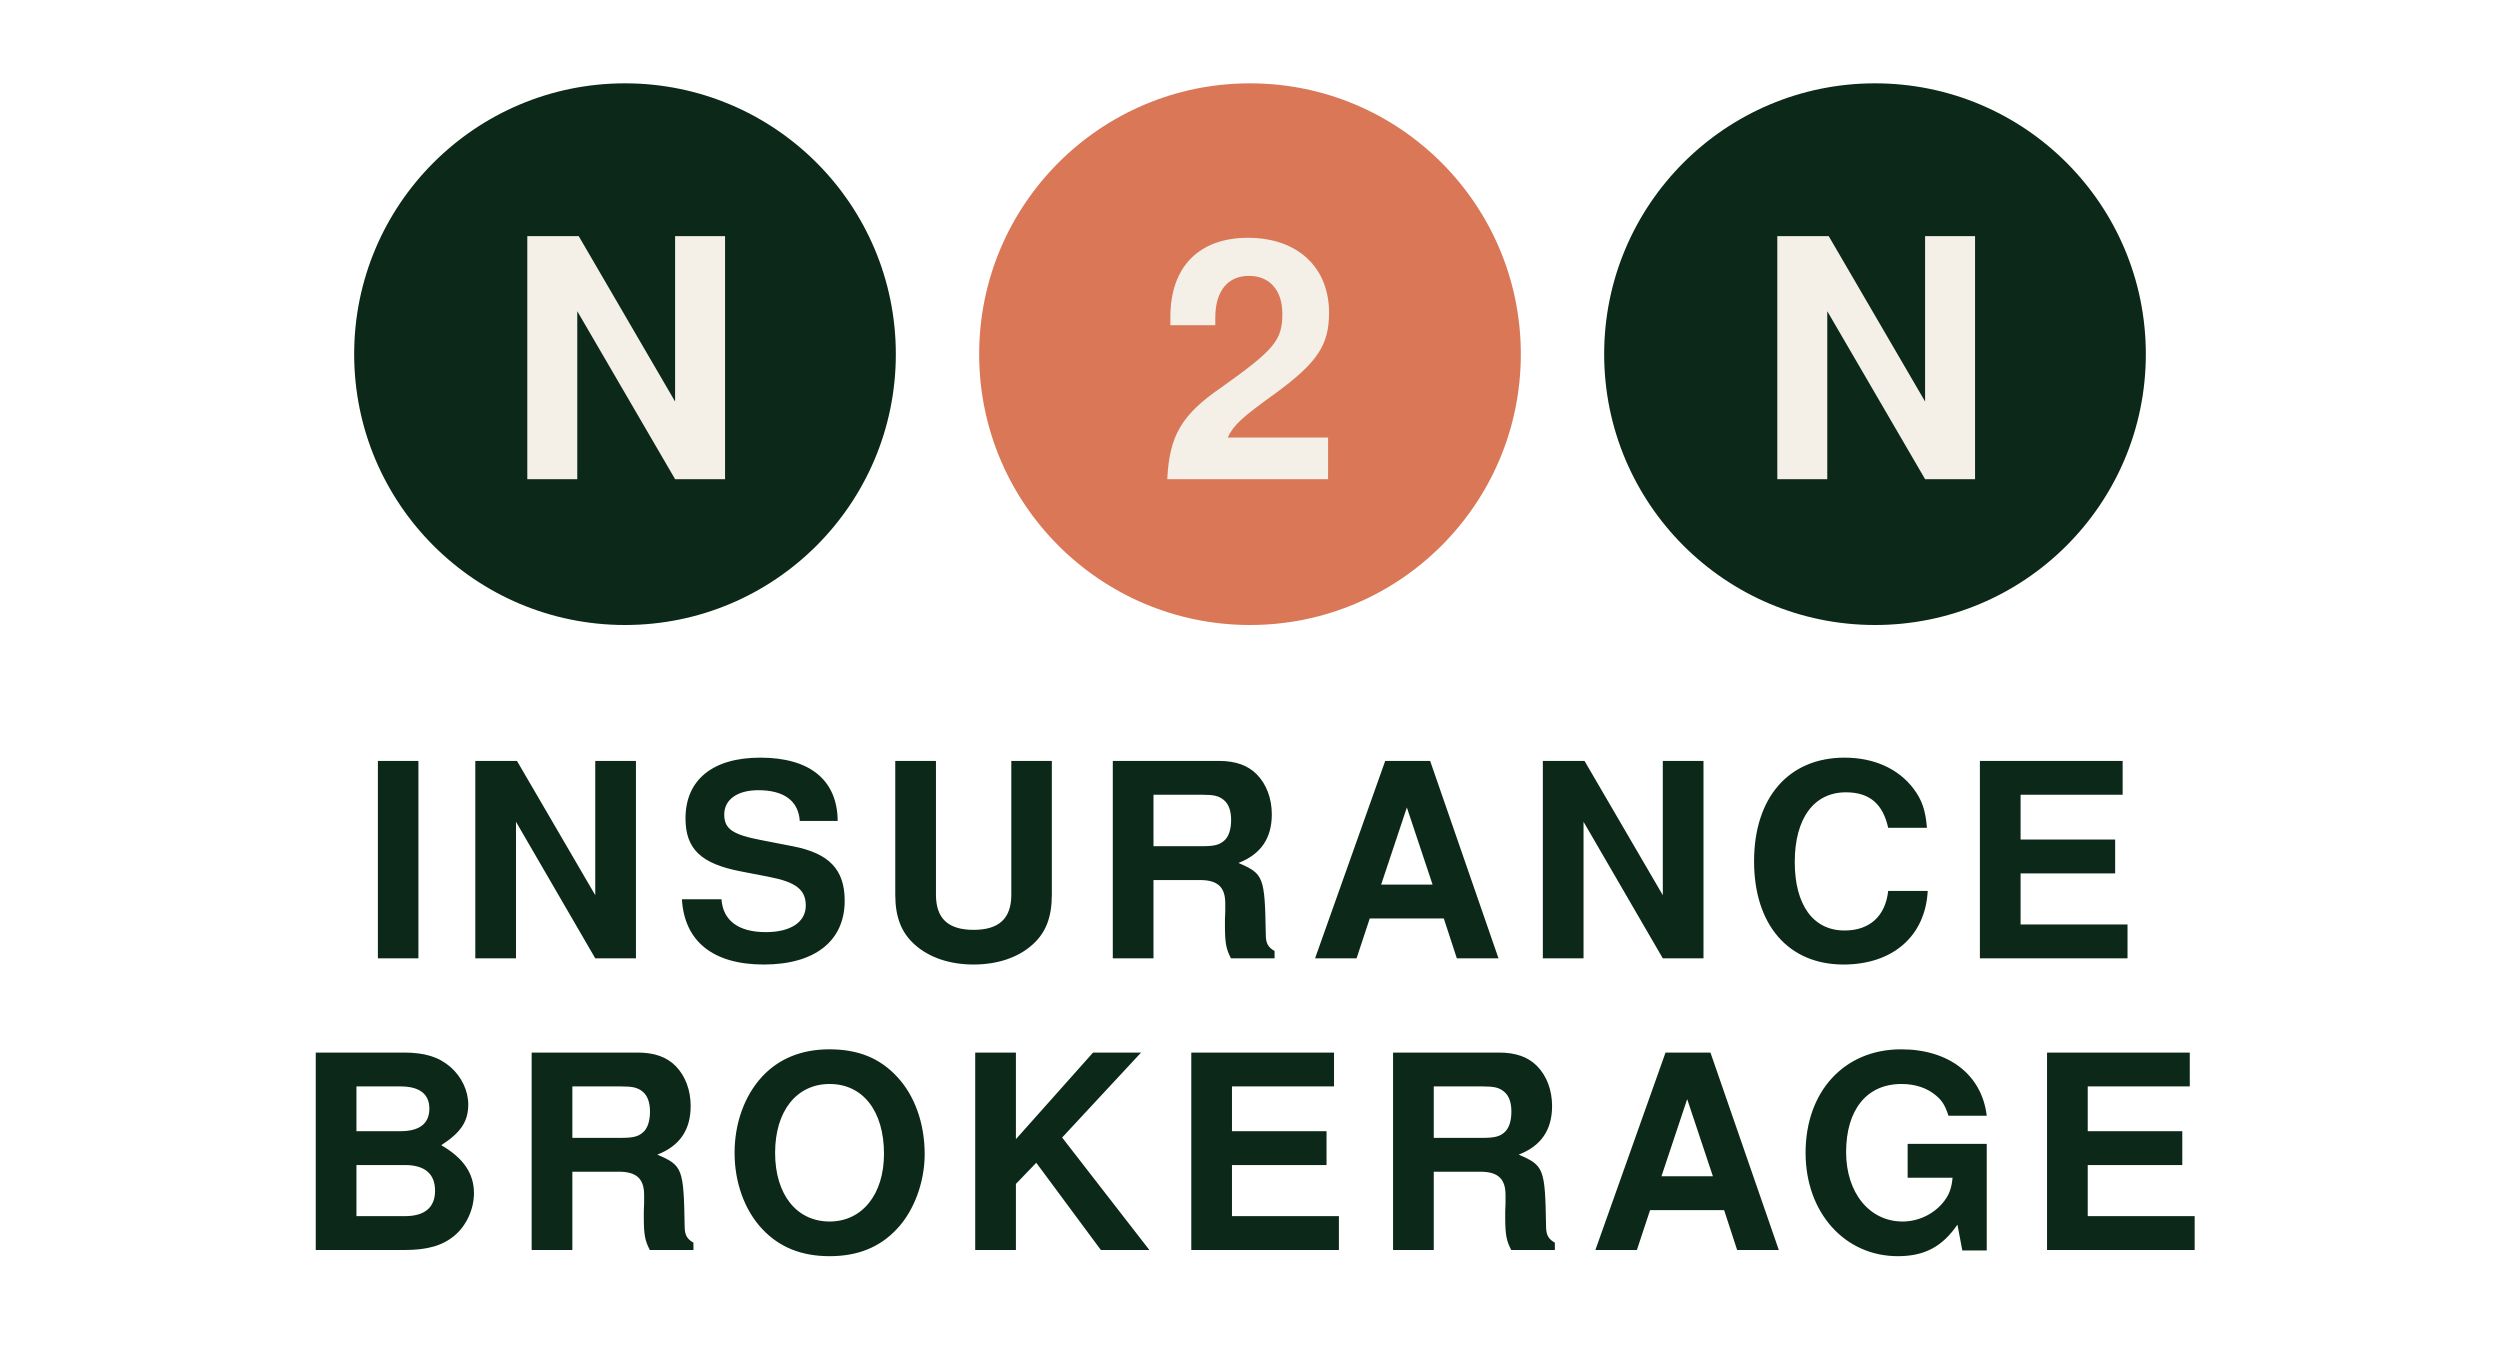
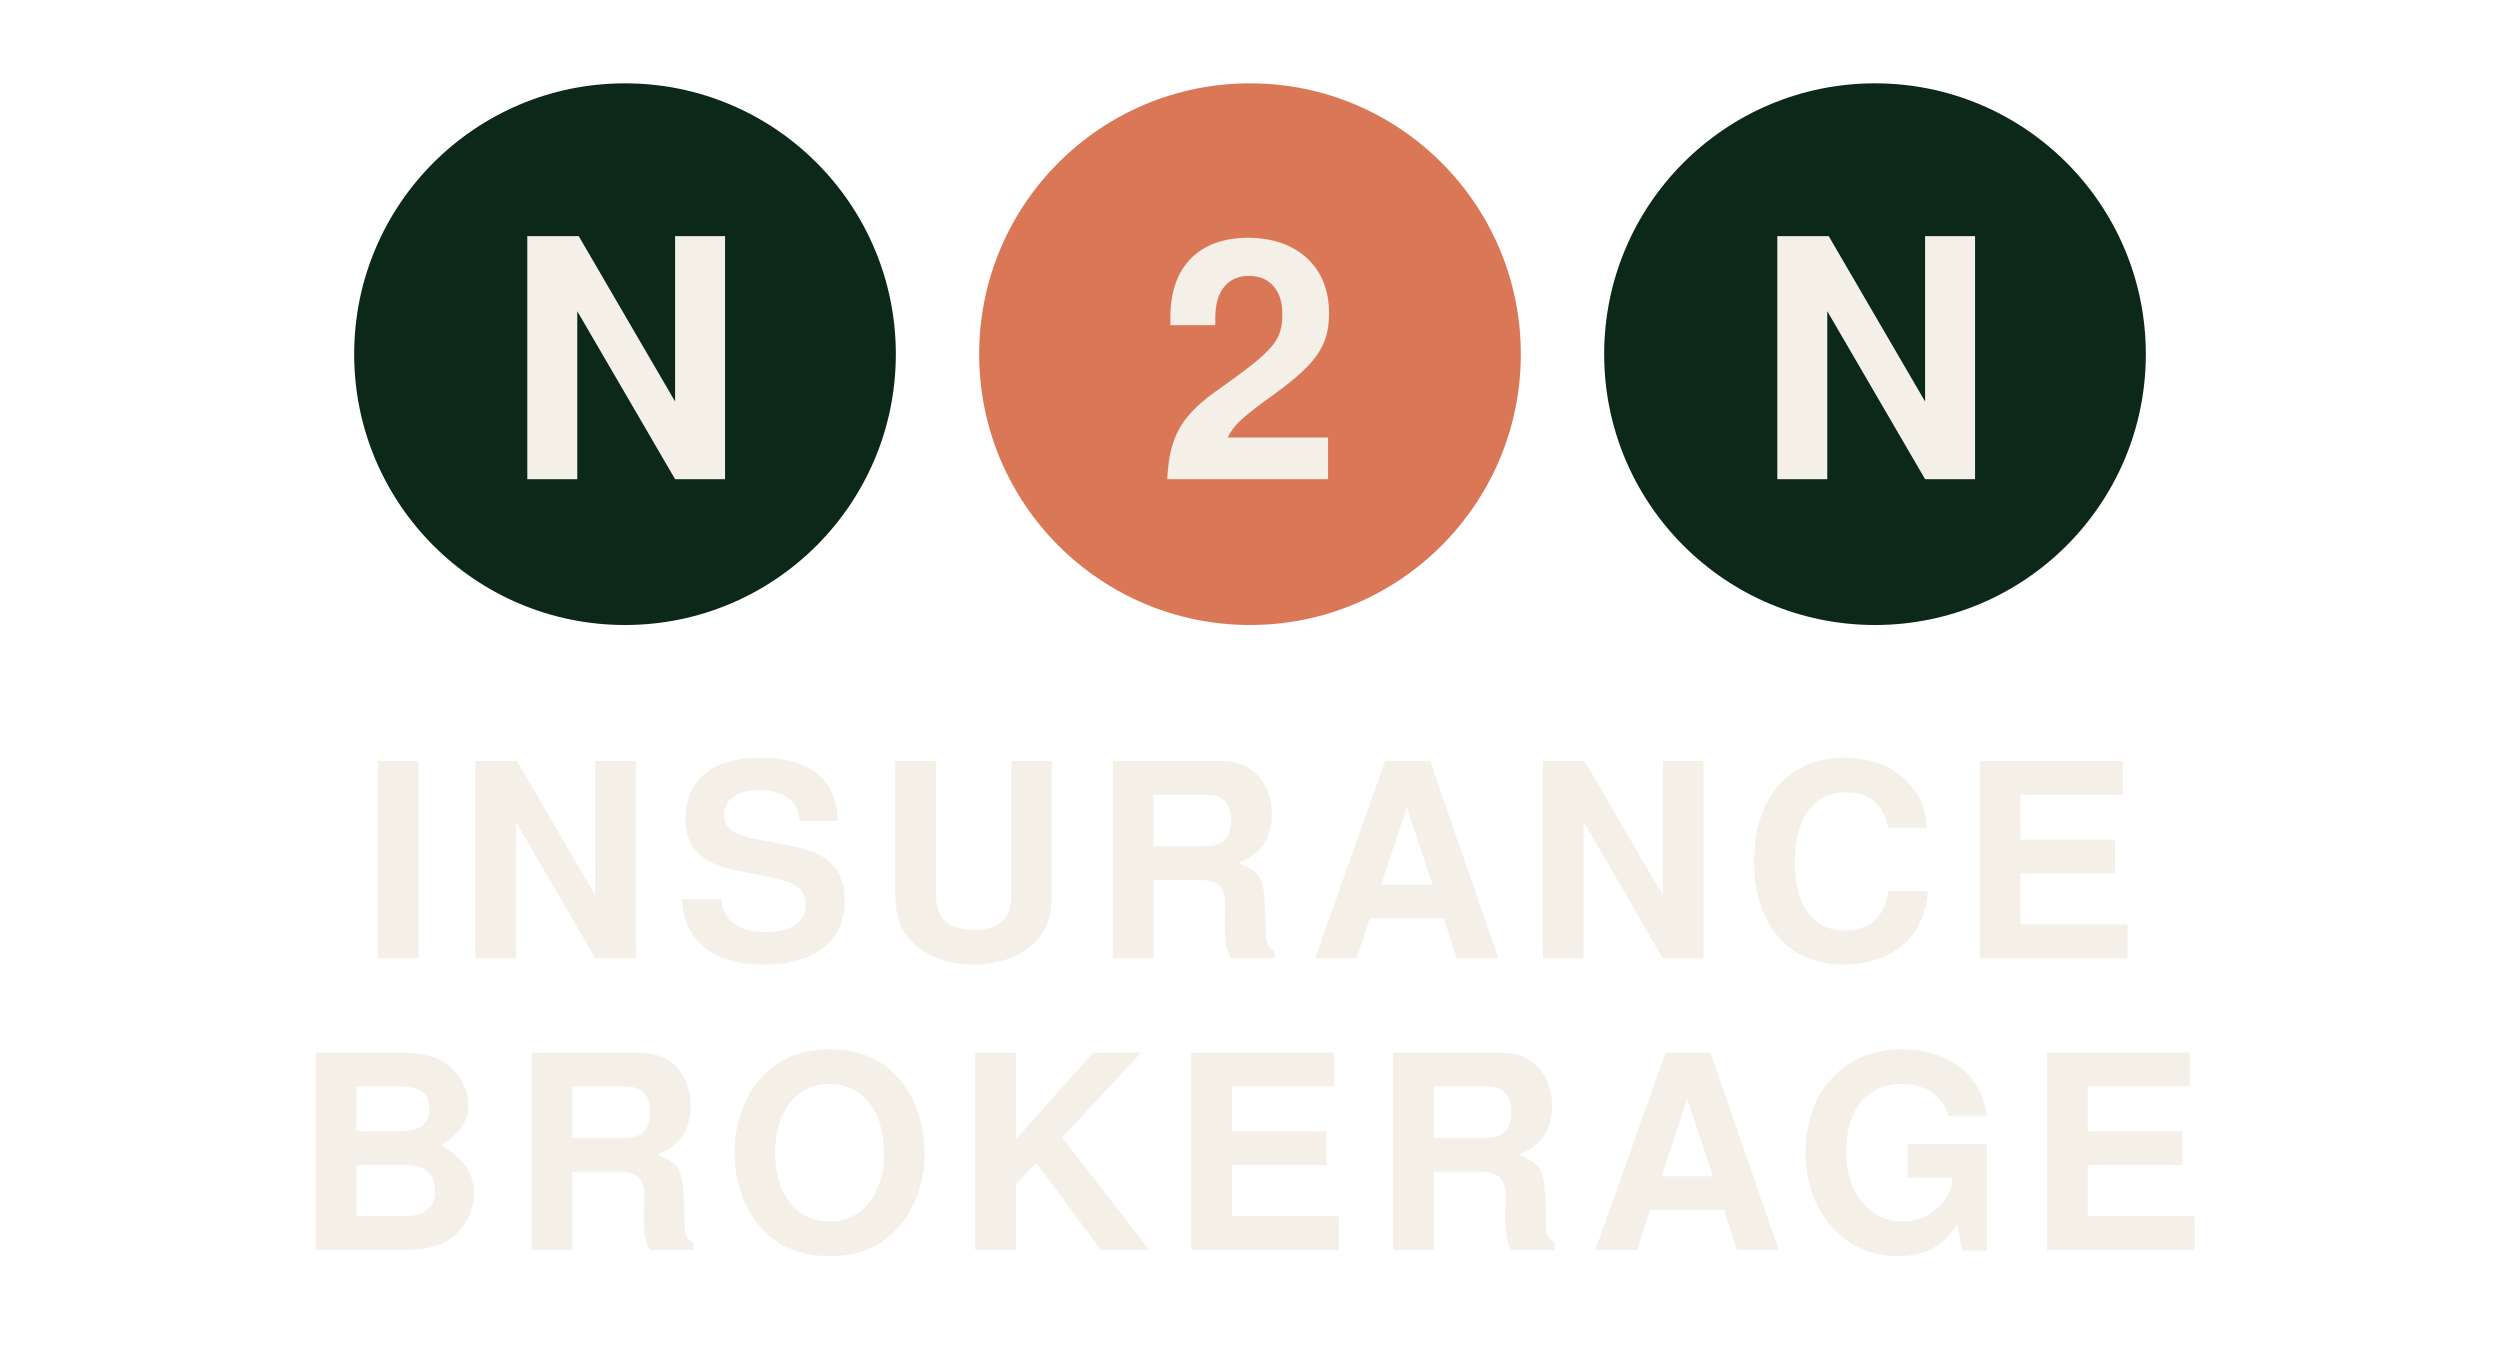
<svg xmlns="http://www.w3.org/2000/svg" viewBox="0 0 240 130" role="img" aria-label="N2N Insurance Brokerage">
  <circle cx="60" cy="34" r="26" fill="#0B2818" />
  <circle cx="120" cy="34" r="26" fill="#D97757" />
  <circle cx="180" cy="34" r="26" fill="#0B2818" />
  <text x="60" y="46" text-anchor="middle" font-family="'Helvetica Neue', Helvetica, Arial, sans-serif" font-size="32" font-weight="700" letter-spacing="-1" fill="#F4F0E8">N</text>
  <text x="120" y="46" text-anchor="middle" font-family="'Helvetica Neue', Helvetica, Arial, sans-serif" font-size="32" font-weight="700" fill="#F4F0E8">2</text>
  <text x="180" y="46" text-anchor="middle" font-family="'Helvetica Neue', Helvetica, Arial, sans-serif" font-size="32" font-weight="700" letter-spacing="-1" fill="#F4F0E8">N</text>
-   <text x="120" y="92" text-anchor="middle" font-family="'Helvetica Neue', Helvetica, Arial, sans-serif" font-size="26" font-weight="700" letter-spacing="2" fill="#0B2818">INSURANCE</text>
-   <text x="120" y="120" text-anchor="middle" font-family="'Helvetica Neue', Helvetica, Arial, sans-serif" font-size="26" font-weight="700" letter-spacing="2" fill="#0B2818">BROKERAGE</text>
+   <text x="120" y="92" text-anchor="middle" font-family="'Helvetica Neue', Helvetica, Arial, sans-serif" font-size="26" font-weight="700" letter-spacing="2" fill="#F4F0E8">INSURANCE</text>
+   <text x="120" y="120" text-anchor="middle" font-family="'Helvetica Neue', Helvetica, Arial, sans-serif" font-size="26" font-weight="700" letter-spacing="2" fill="#F4F0E8">BROKERAGE</text>
</svg>
